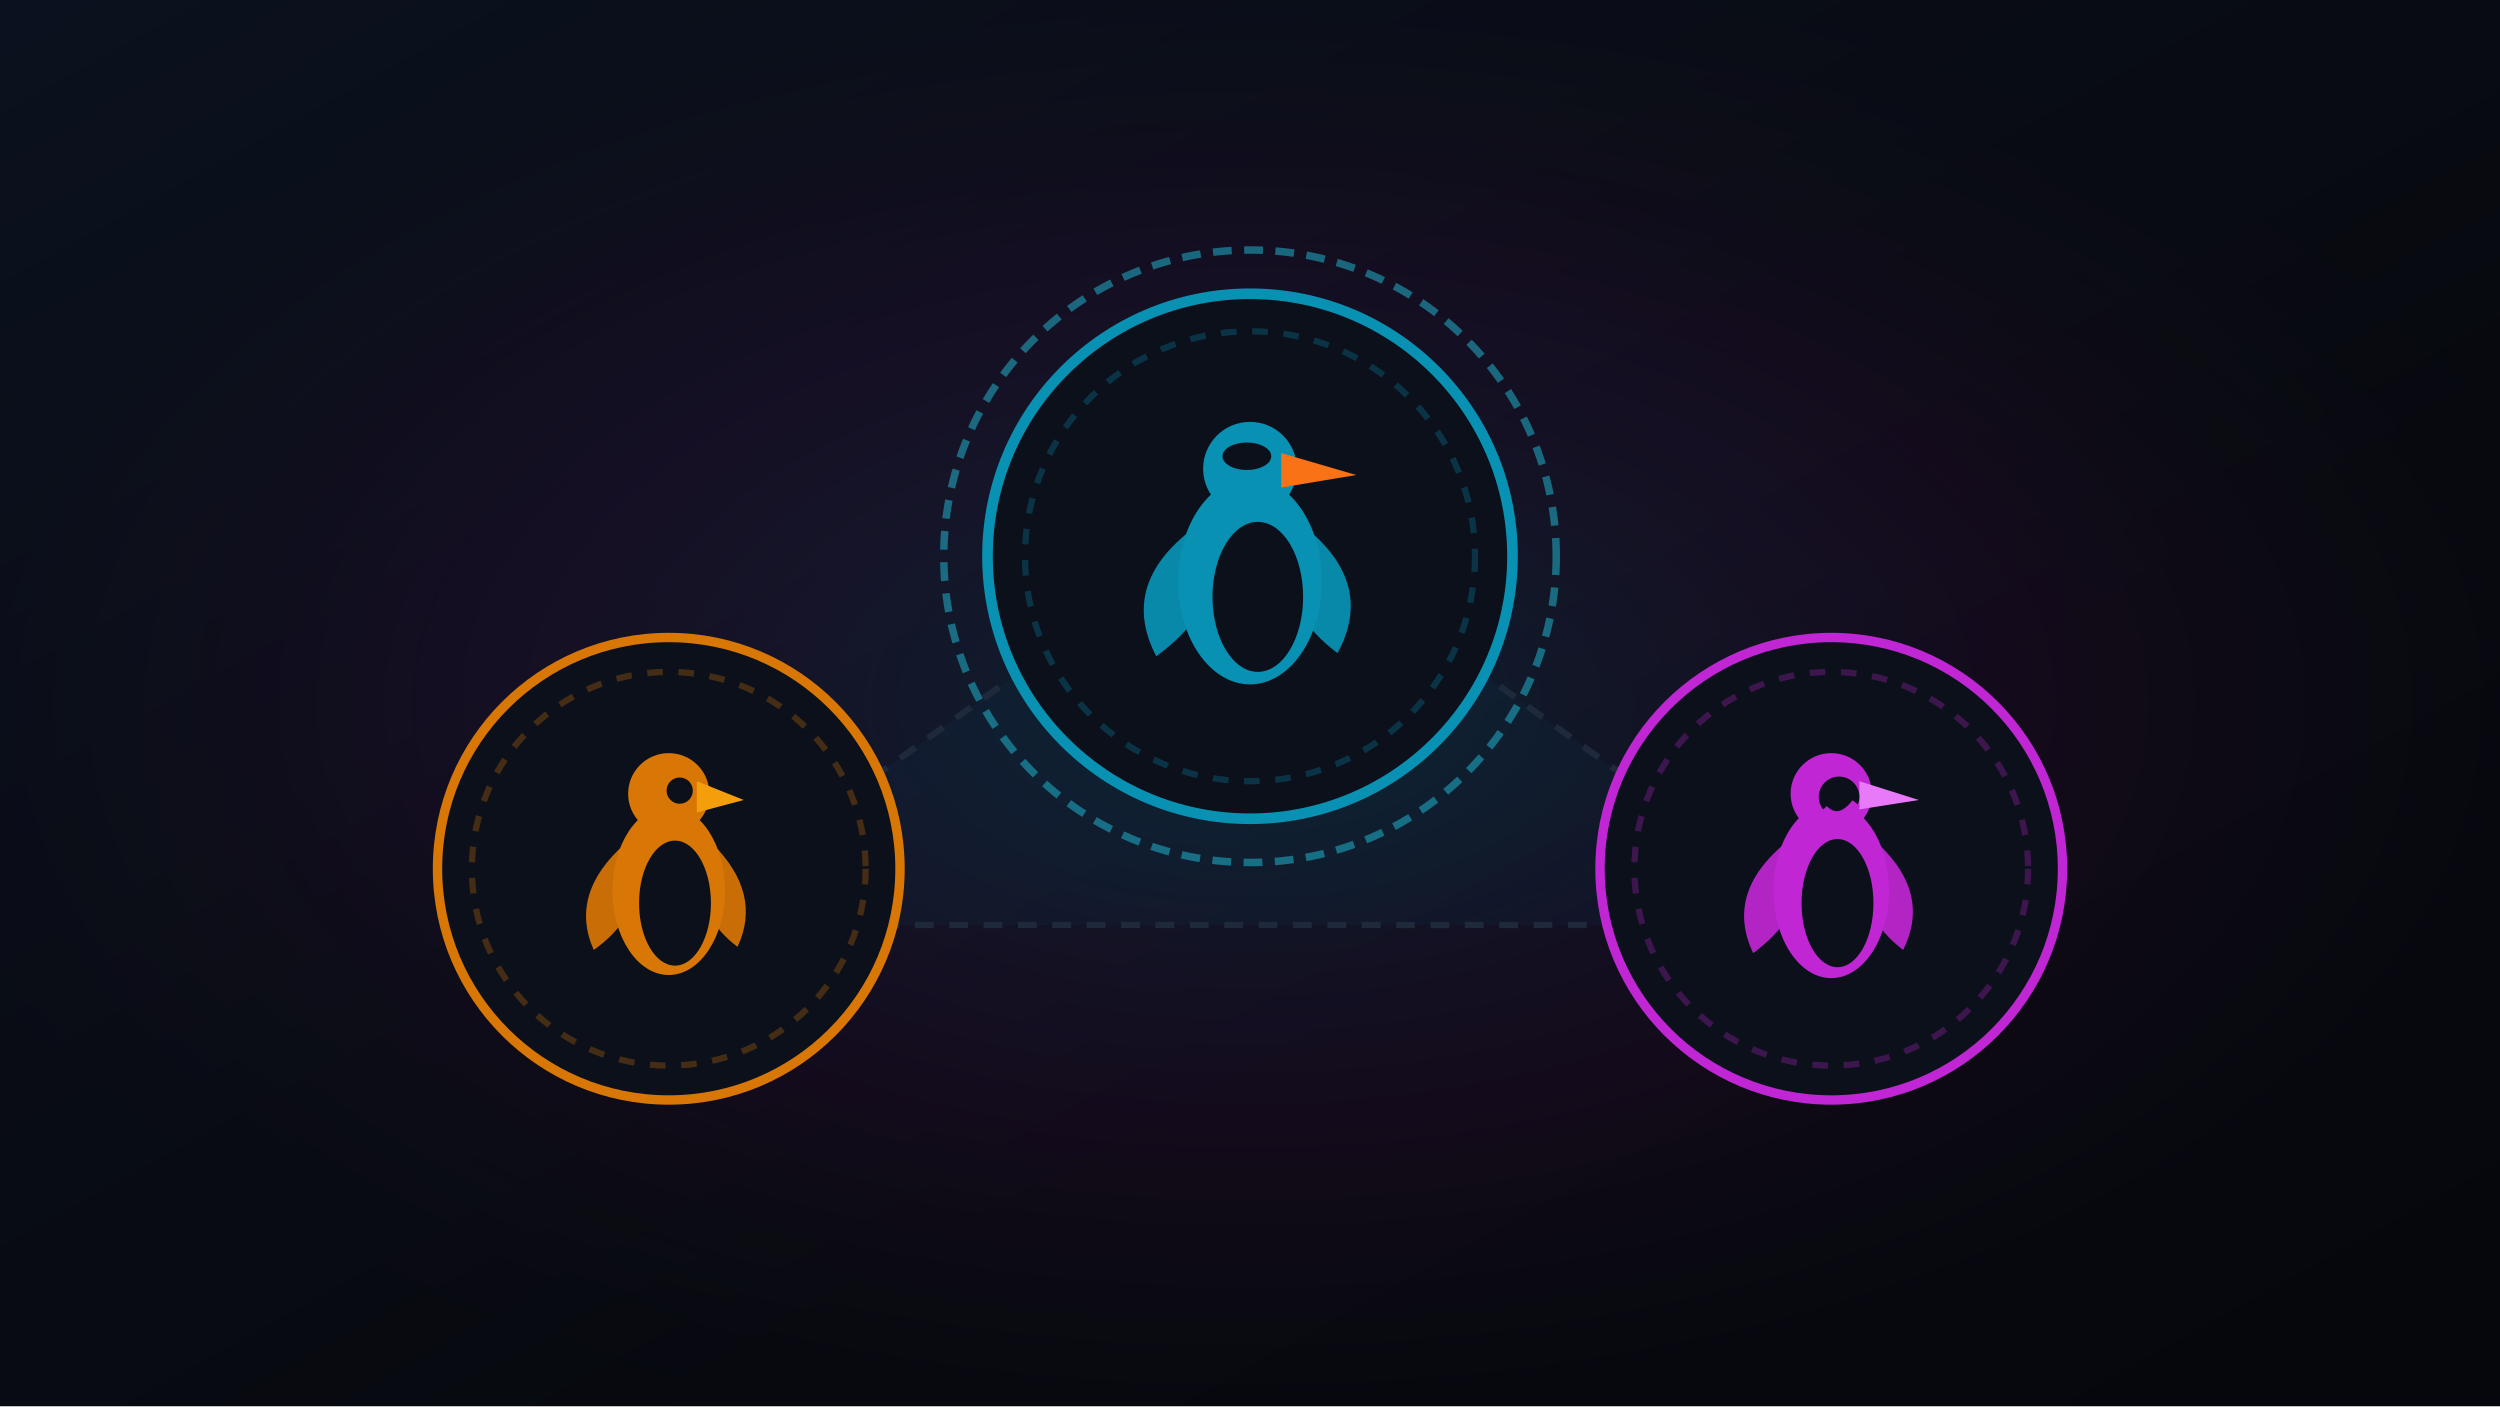
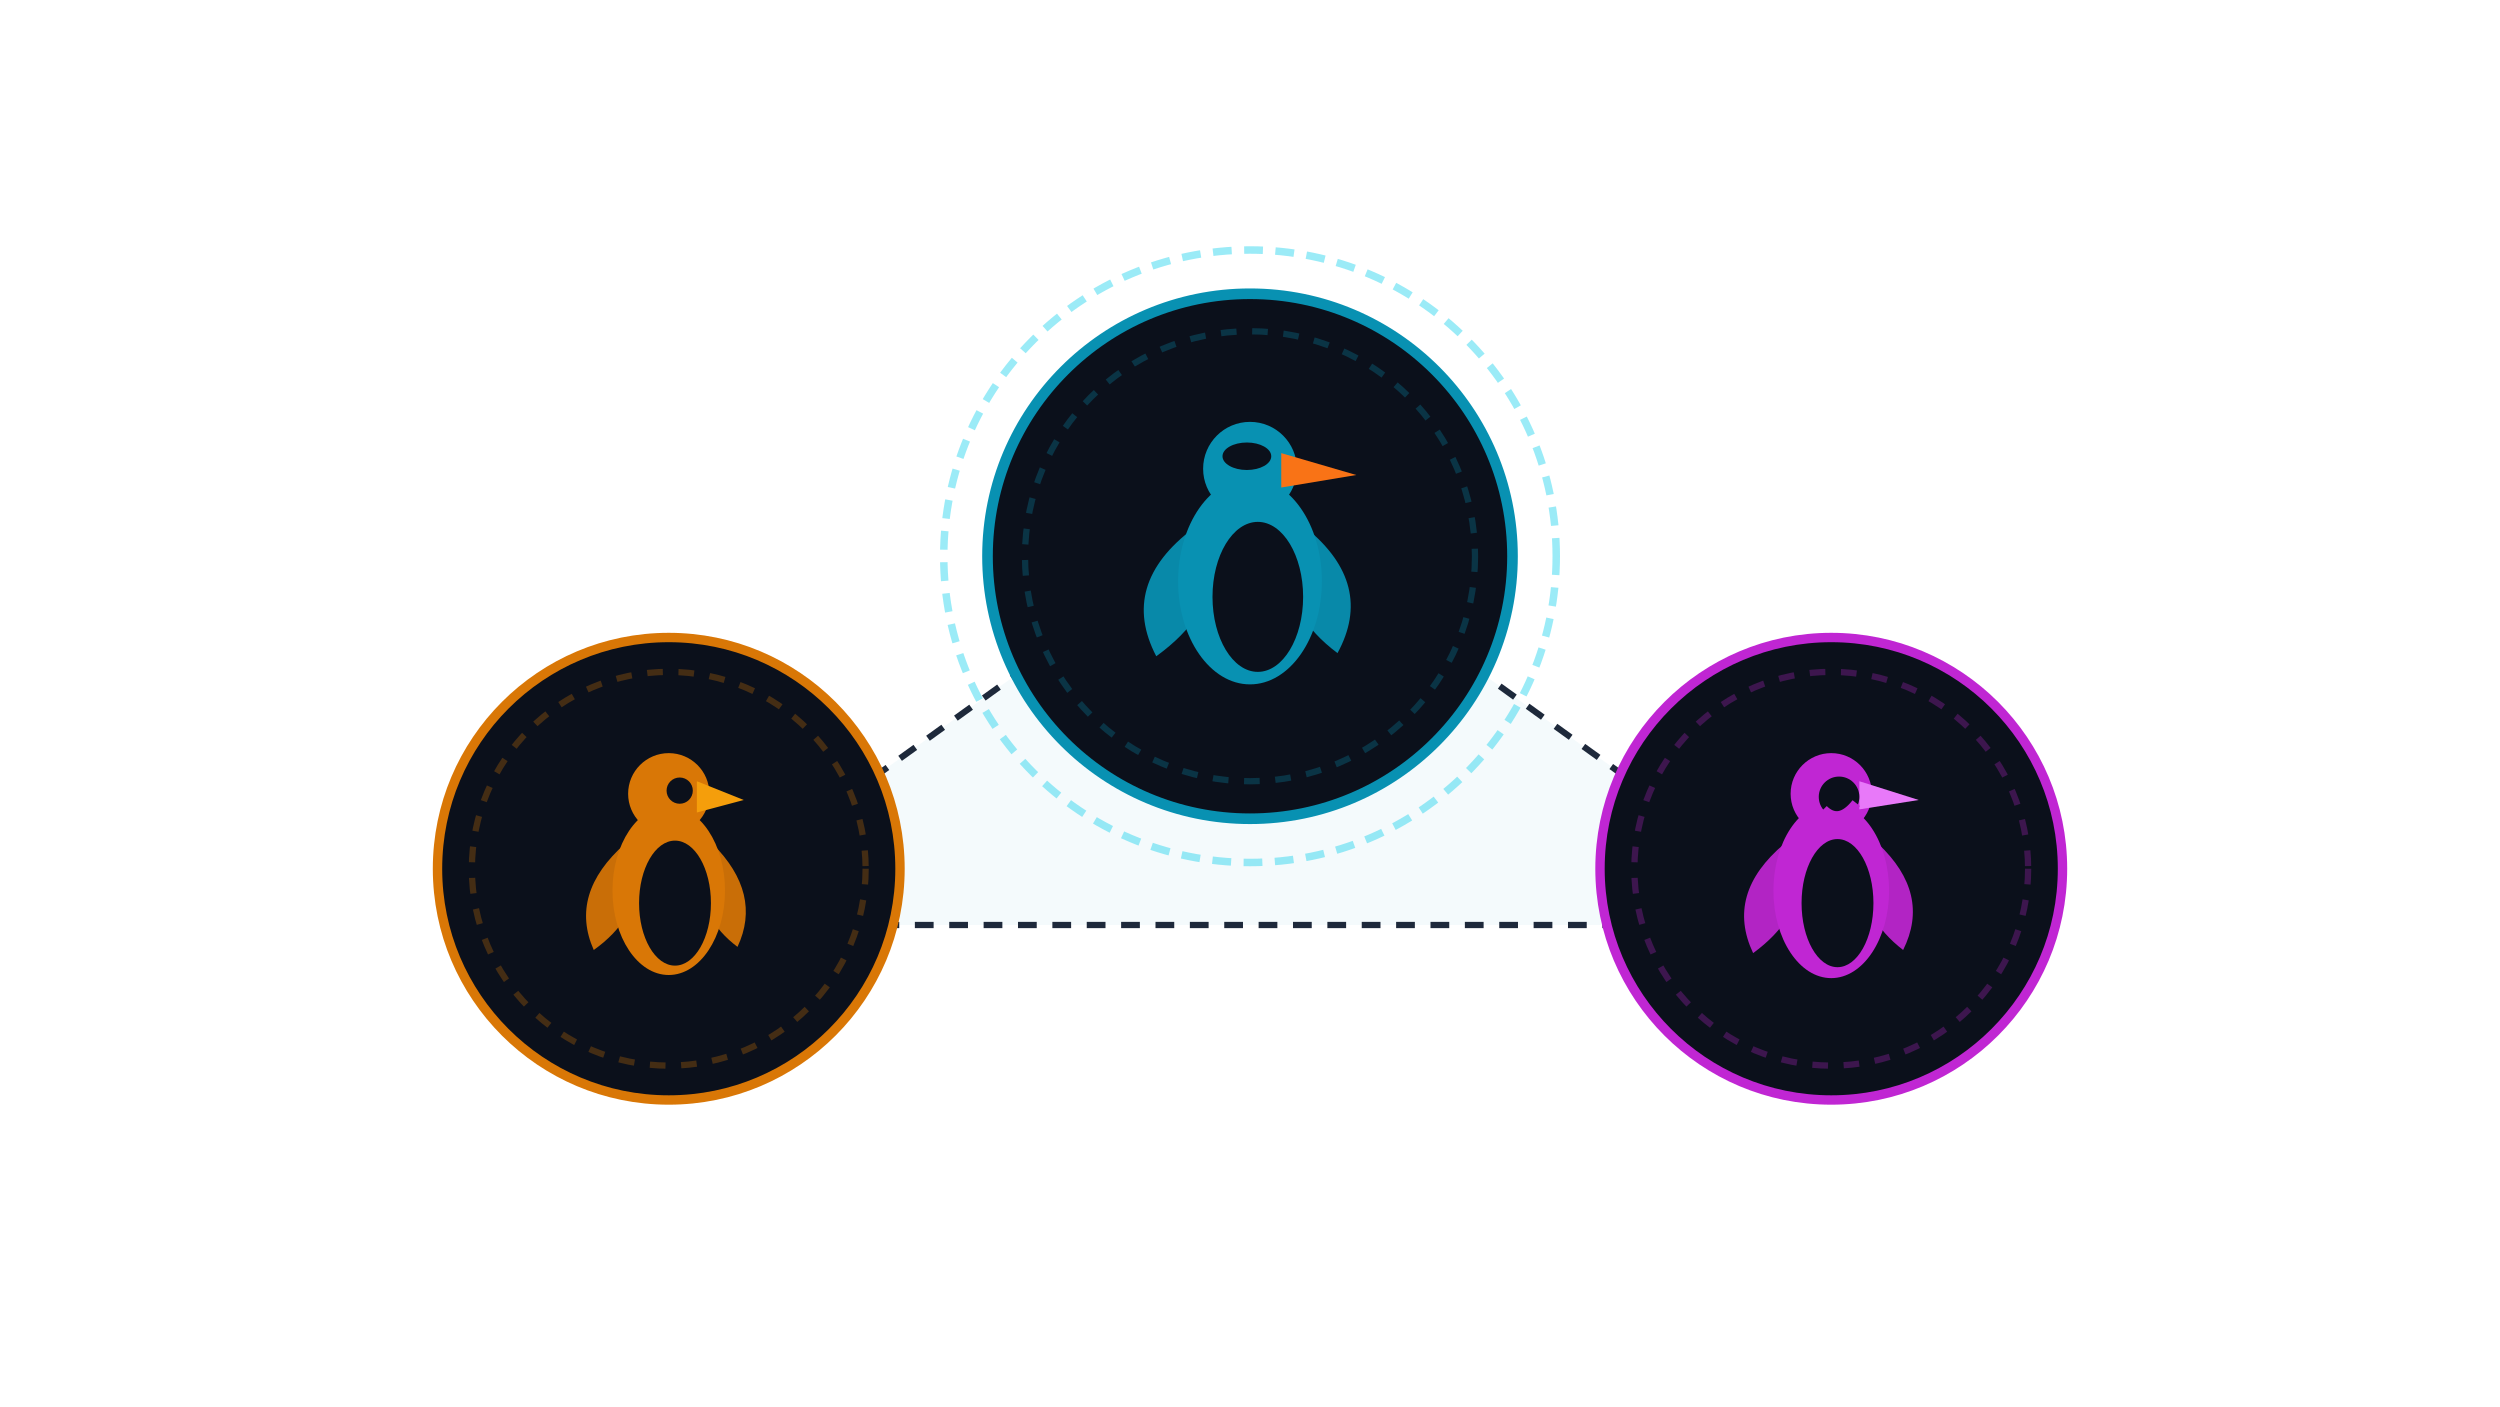
<svg xmlns="http://www.w3.org/2000/svg" viewBox="0 0 800 450" width="800" height="450">
-   <defs>
-     <linearGradient id="ex-penguin-bg" x1="0%" y1="0%" x2="100%" y2="100%">
-       <stop offset="0%" stop-color="#0B111E" />
-       <stop offset="65%" stop-color="#07090E" />
-       <stop offset="100%" stop-color="#05070C" />
-     </linearGradient>
-     <radialGradient id="ex-penguin-glow" cx="50%" cy="50%" r="58%">
-       <stop offset="0%" stop-color="#0891B2" stop-opacity="0.18" />
-       <stop offset="55%" stop-color="#C026D3" stop-opacity="0.06" />
-       <stop offset="100%" stop-color="#07090E" stop-opacity="0" />
-     </radialGradient>
-   </defs>
-   <rect width="800" height="450" fill="url(#ex-penguin-bg)" />
-   <rect width="800" height="450" fill="url(#ex-penguin-glow)" />
-   <polygon points="400,162 214,296 586,296" fill="#0891B2" fill-opacity="0.045" stroke="#1E293B" stroke-width="2" stroke-dasharray="6 5" />
+   <polygon class="sv-edge" points="400,162 214,296 586,296" fill="#0891B2" fill-opacity="0.045" stroke="#1E293B" stroke-width="2" stroke-dasharray="6 5" />
  <g transform="translate(214, 278)">
-     <circle cx="0" cy="0" r="74" fill="#0B101B" stroke="#D97706" stroke-width="3" />
+     <circle class="sv-panel" cx="0" cy="0" r="74" fill="#0B101B" stroke="#D97706" stroke-width="3" />
    <circle cx="0" cy="0" r="63" fill="none" stroke="#D97706" stroke-opacity="0.28" stroke-width="2" stroke-dasharray="5 5" />
    <path d="M -14 -8 Q -32 8 -24 26 Q -10 16 -10 2 Z" fill="#D97706" fill-opacity="0.92" />
    <path d="M 14 -8 Q 30 8 22 25 Q 10 16 10 2 Z" fill="#D97706" fill-opacity="0.92" />
    <ellipse cx="0" cy="7" rx="18" ry="27" fill="#D97706" />
    <circle cx="0" cy="-24" r="13" fill="#D97706" />
    <polygon points="9,-28 24,-22 9,-18" fill="#F59E0B" />
-     <ellipse cx="2" cy="11" rx="11.5" ry="20" fill="#0B101B" />
-     <circle cx="3.5" cy="-25" r="4.2" fill="#0B101B" />
+     <ellipse class="sv-panel" cx="2" cy="11" rx="11.5" ry="20" fill="#0B101B" />
+     <circle class="sv-panel" cx="3.5" cy="-25" r="4.2" fill="#0B101B" />
  </g>
  <g transform="translate(586, 278)">
-     <circle cx="0" cy="0" r="74" fill="#0B101B" stroke="#C026D3" stroke-width="3" />
+     <circle class="sv-panel" cx="0" cy="0" r="74" fill="#0B101B" stroke="#C026D3" stroke-width="3" />
    <circle cx="0" cy="0" r="63" fill="none" stroke="#C026D3" stroke-opacity="0.28" stroke-width="2" stroke-dasharray="5 5" />
    <path d="M -15 -8 Q -34 8 -25 27 Q -10 16 -10 2 Z" fill="#C026D3" fill-opacity="0.92" />
    <path d="M 15 -8 Q 32 8 23 26 Q 10 16 10 2 Z" fill="#C026D3" fill-opacity="0.92" />
    <ellipse cx="0" cy="7" rx="18.5" ry="28" fill="#C026D3" />
    <circle cx="0" cy="-24" r="13" fill="#C026D3" />
    <polygon points="9,-28 28,-22 9,-19" fill="#E879F9" />
-     <ellipse cx="2" cy="11" rx="11.5" ry="20.5" fill="#0B101B" />
-     <circle cx="2.5" cy="-23" r="6.5" fill="#0B101B" />
+     <ellipse class="sv-panel" cx="2" cy="11" rx="11.5" ry="20.5" fill="#0B101B" />
+     <circle class="sv-panel" cx="2.5" cy="-23" r="6.5" fill="#0B101B" />
    <path d="M -2.5 -19 Q 2.5 -14 8 -21" fill="none" stroke="#C026D3" stroke-width="3" />
  </g>
  <g transform="translate(400, 178)">
-     <circle cx="0" cy="0" r="98" fill="none" stroke="#22D3EE" stroke-opacity="0.45" stroke-width="2.4" stroke-dasharray="6 4" />
-     <circle cx="0" cy="0" r="84" fill="#0B101B" stroke="#0891B2" stroke-width="3.4" />
+     <circle class="sv-stroke-cyan" cx="0" cy="0" r="98" fill="none" stroke="#22D3EE" stroke-opacity="0.45" stroke-width="2.4" stroke-dasharray="6 4" />
+     <circle class="sv-panel" cx="0" cy="0" r="84" fill="#0B101B" stroke="#0891B2" stroke-width="3.4" />
    <circle cx="0" cy="0" r="72" fill="none" stroke="#0891B2" stroke-opacity="0.28" stroke-width="2" stroke-dasharray="5 5" />
    <path d="M -18 -9 Q -42 9 -30 32 Q -12 19 -12 3 Z" fill="#0891B2" fill-opacity="0.94" />
    <path d="M 18 -9 Q 40 9 28 31 Q 12 19 12 3 Z" fill="#0891B2" fill-opacity="0.94" />
    <ellipse cx="0" cy="8" rx="23" ry="33" fill="#0891B2" />
    <circle cx="0" cy="-28" r="15" fill="#0891B2" />
    <polygon points="10,-33 34,-26 10,-22" fill="#F97316" />
-     <ellipse cx="2.5" cy="13" rx="14.5" ry="24" fill="#0B101B" />
-     <ellipse cx="-1" cy="-32" rx="7.8" ry="4.4" fill="#0B101B" />
+     <ellipse class="sv-panel" cx="2.5" cy="13" rx="14.5" ry="24" fill="#0B101B" />
+     <ellipse class="sv-panel" cx="-1" cy="-32" rx="7.8" ry="4.4" fill="#0B101B" />
  </g>
</svg>
